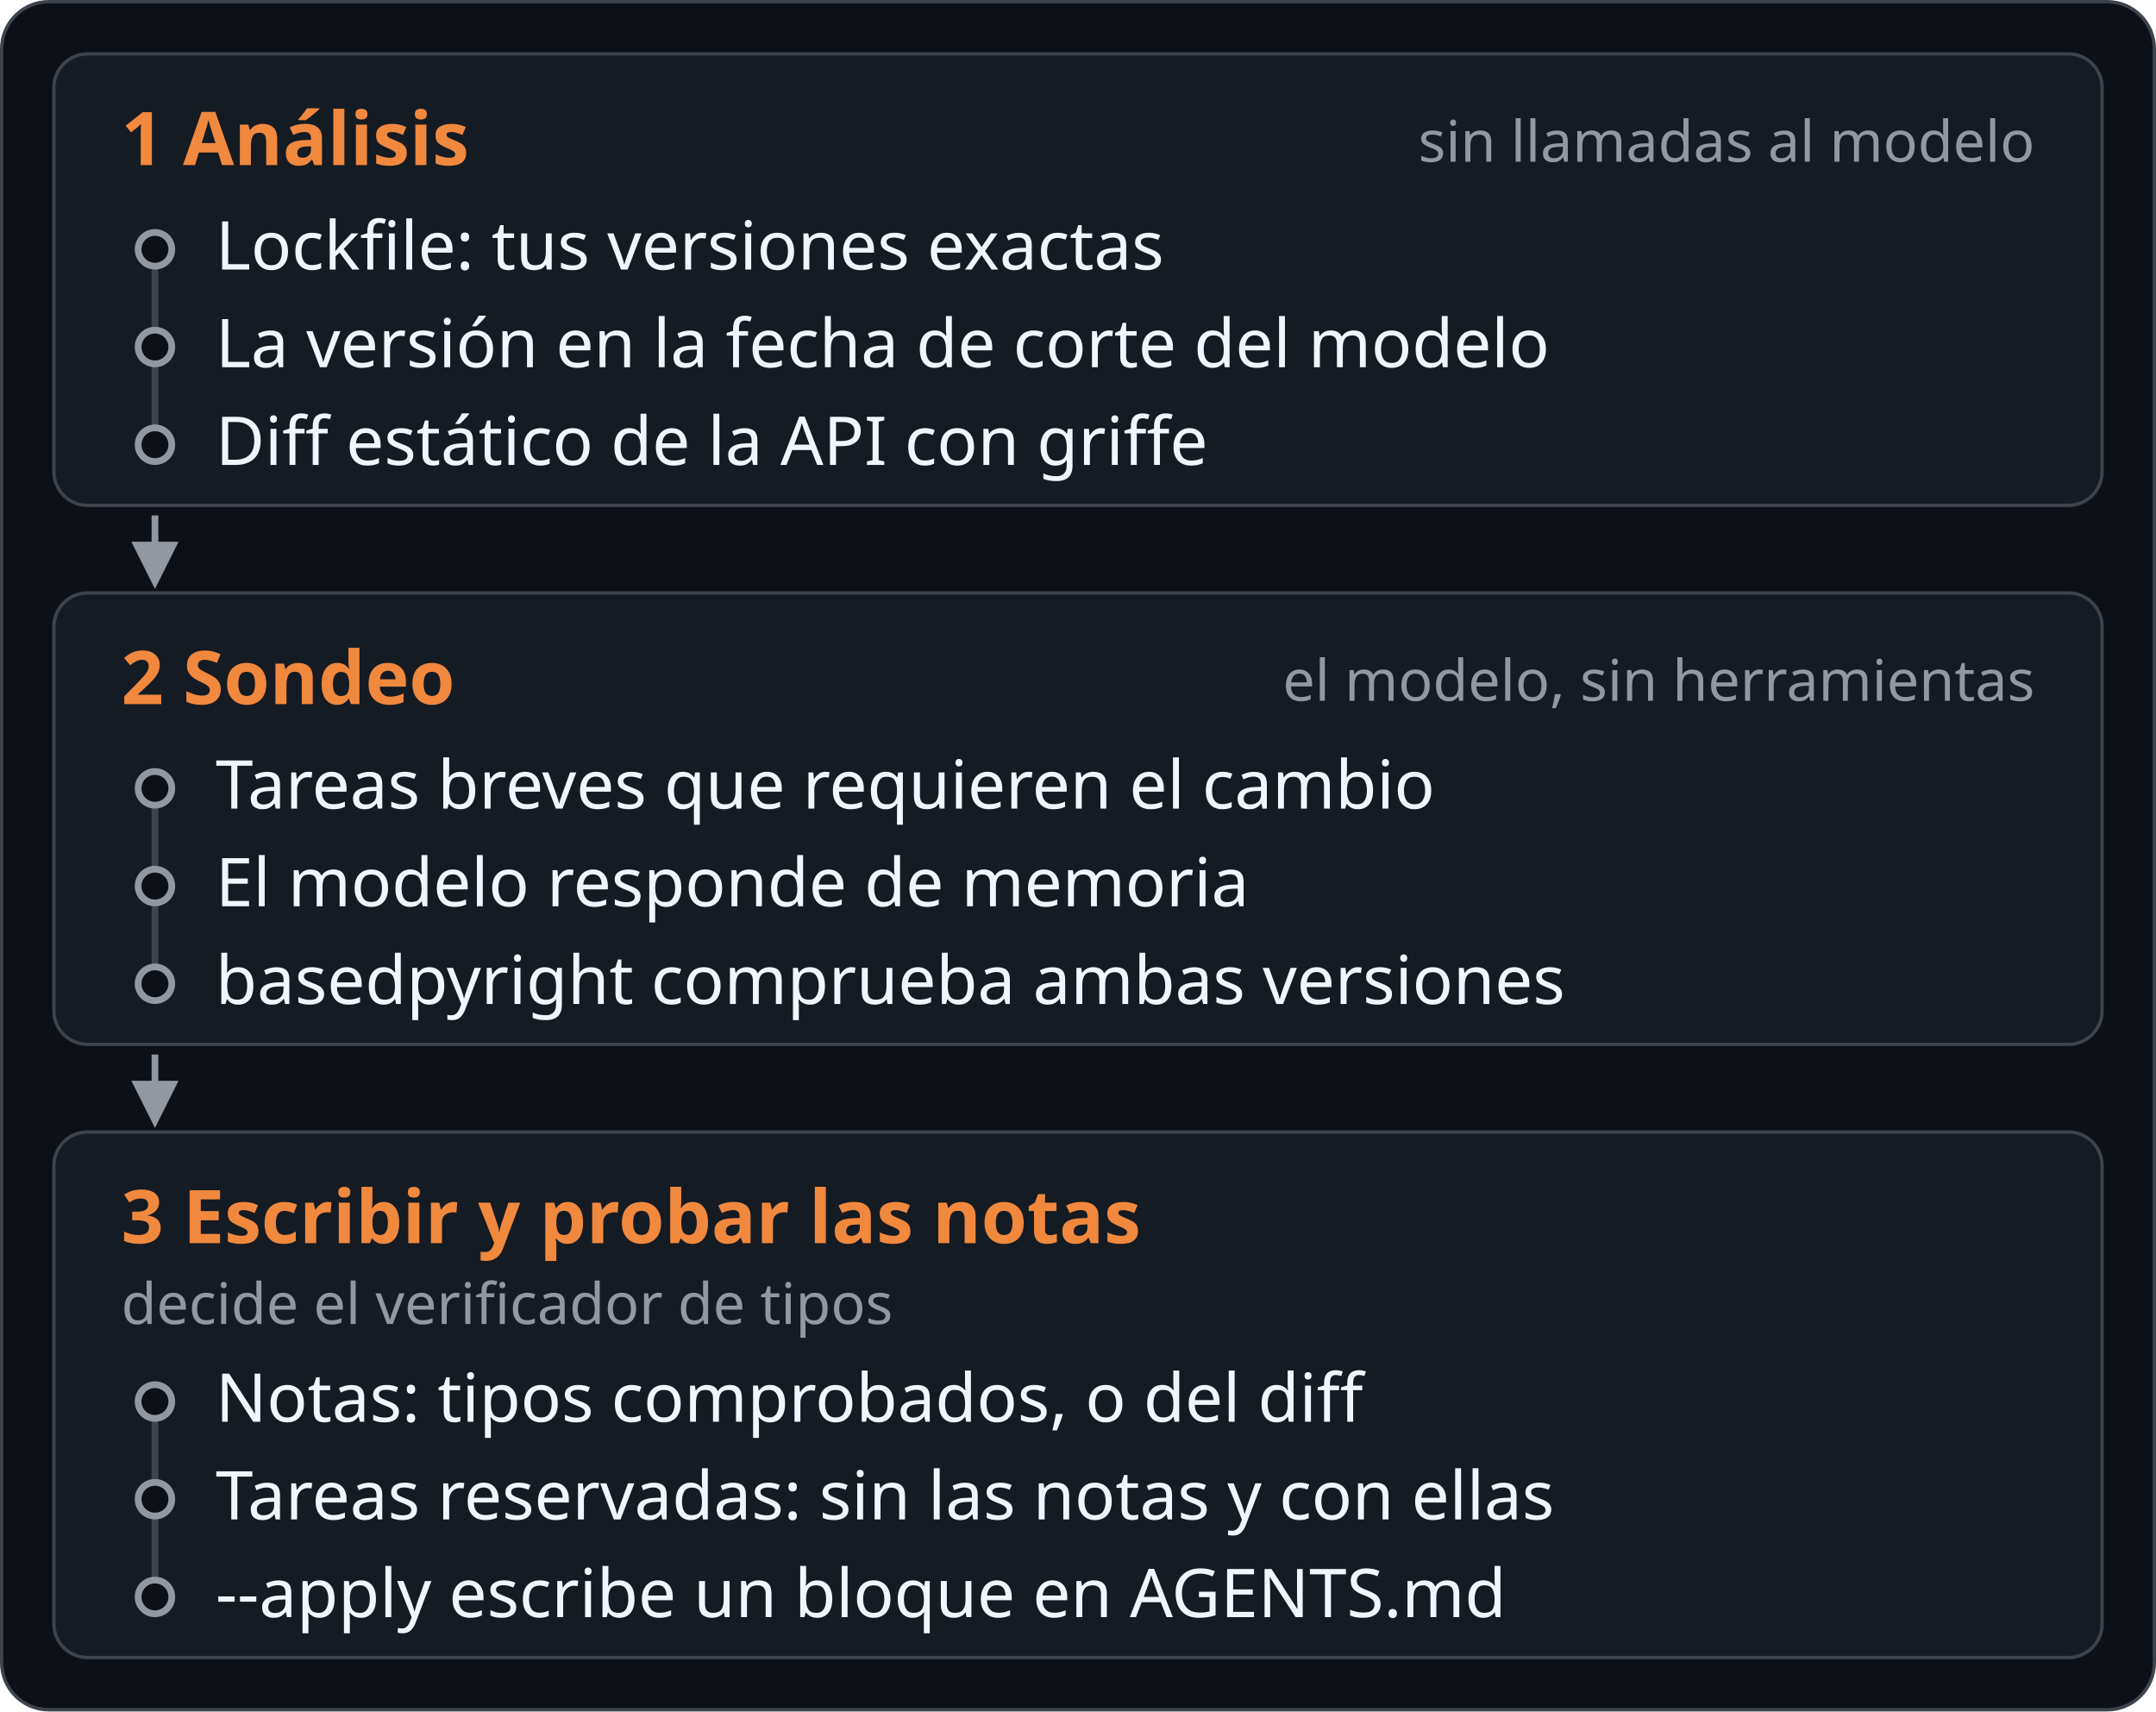
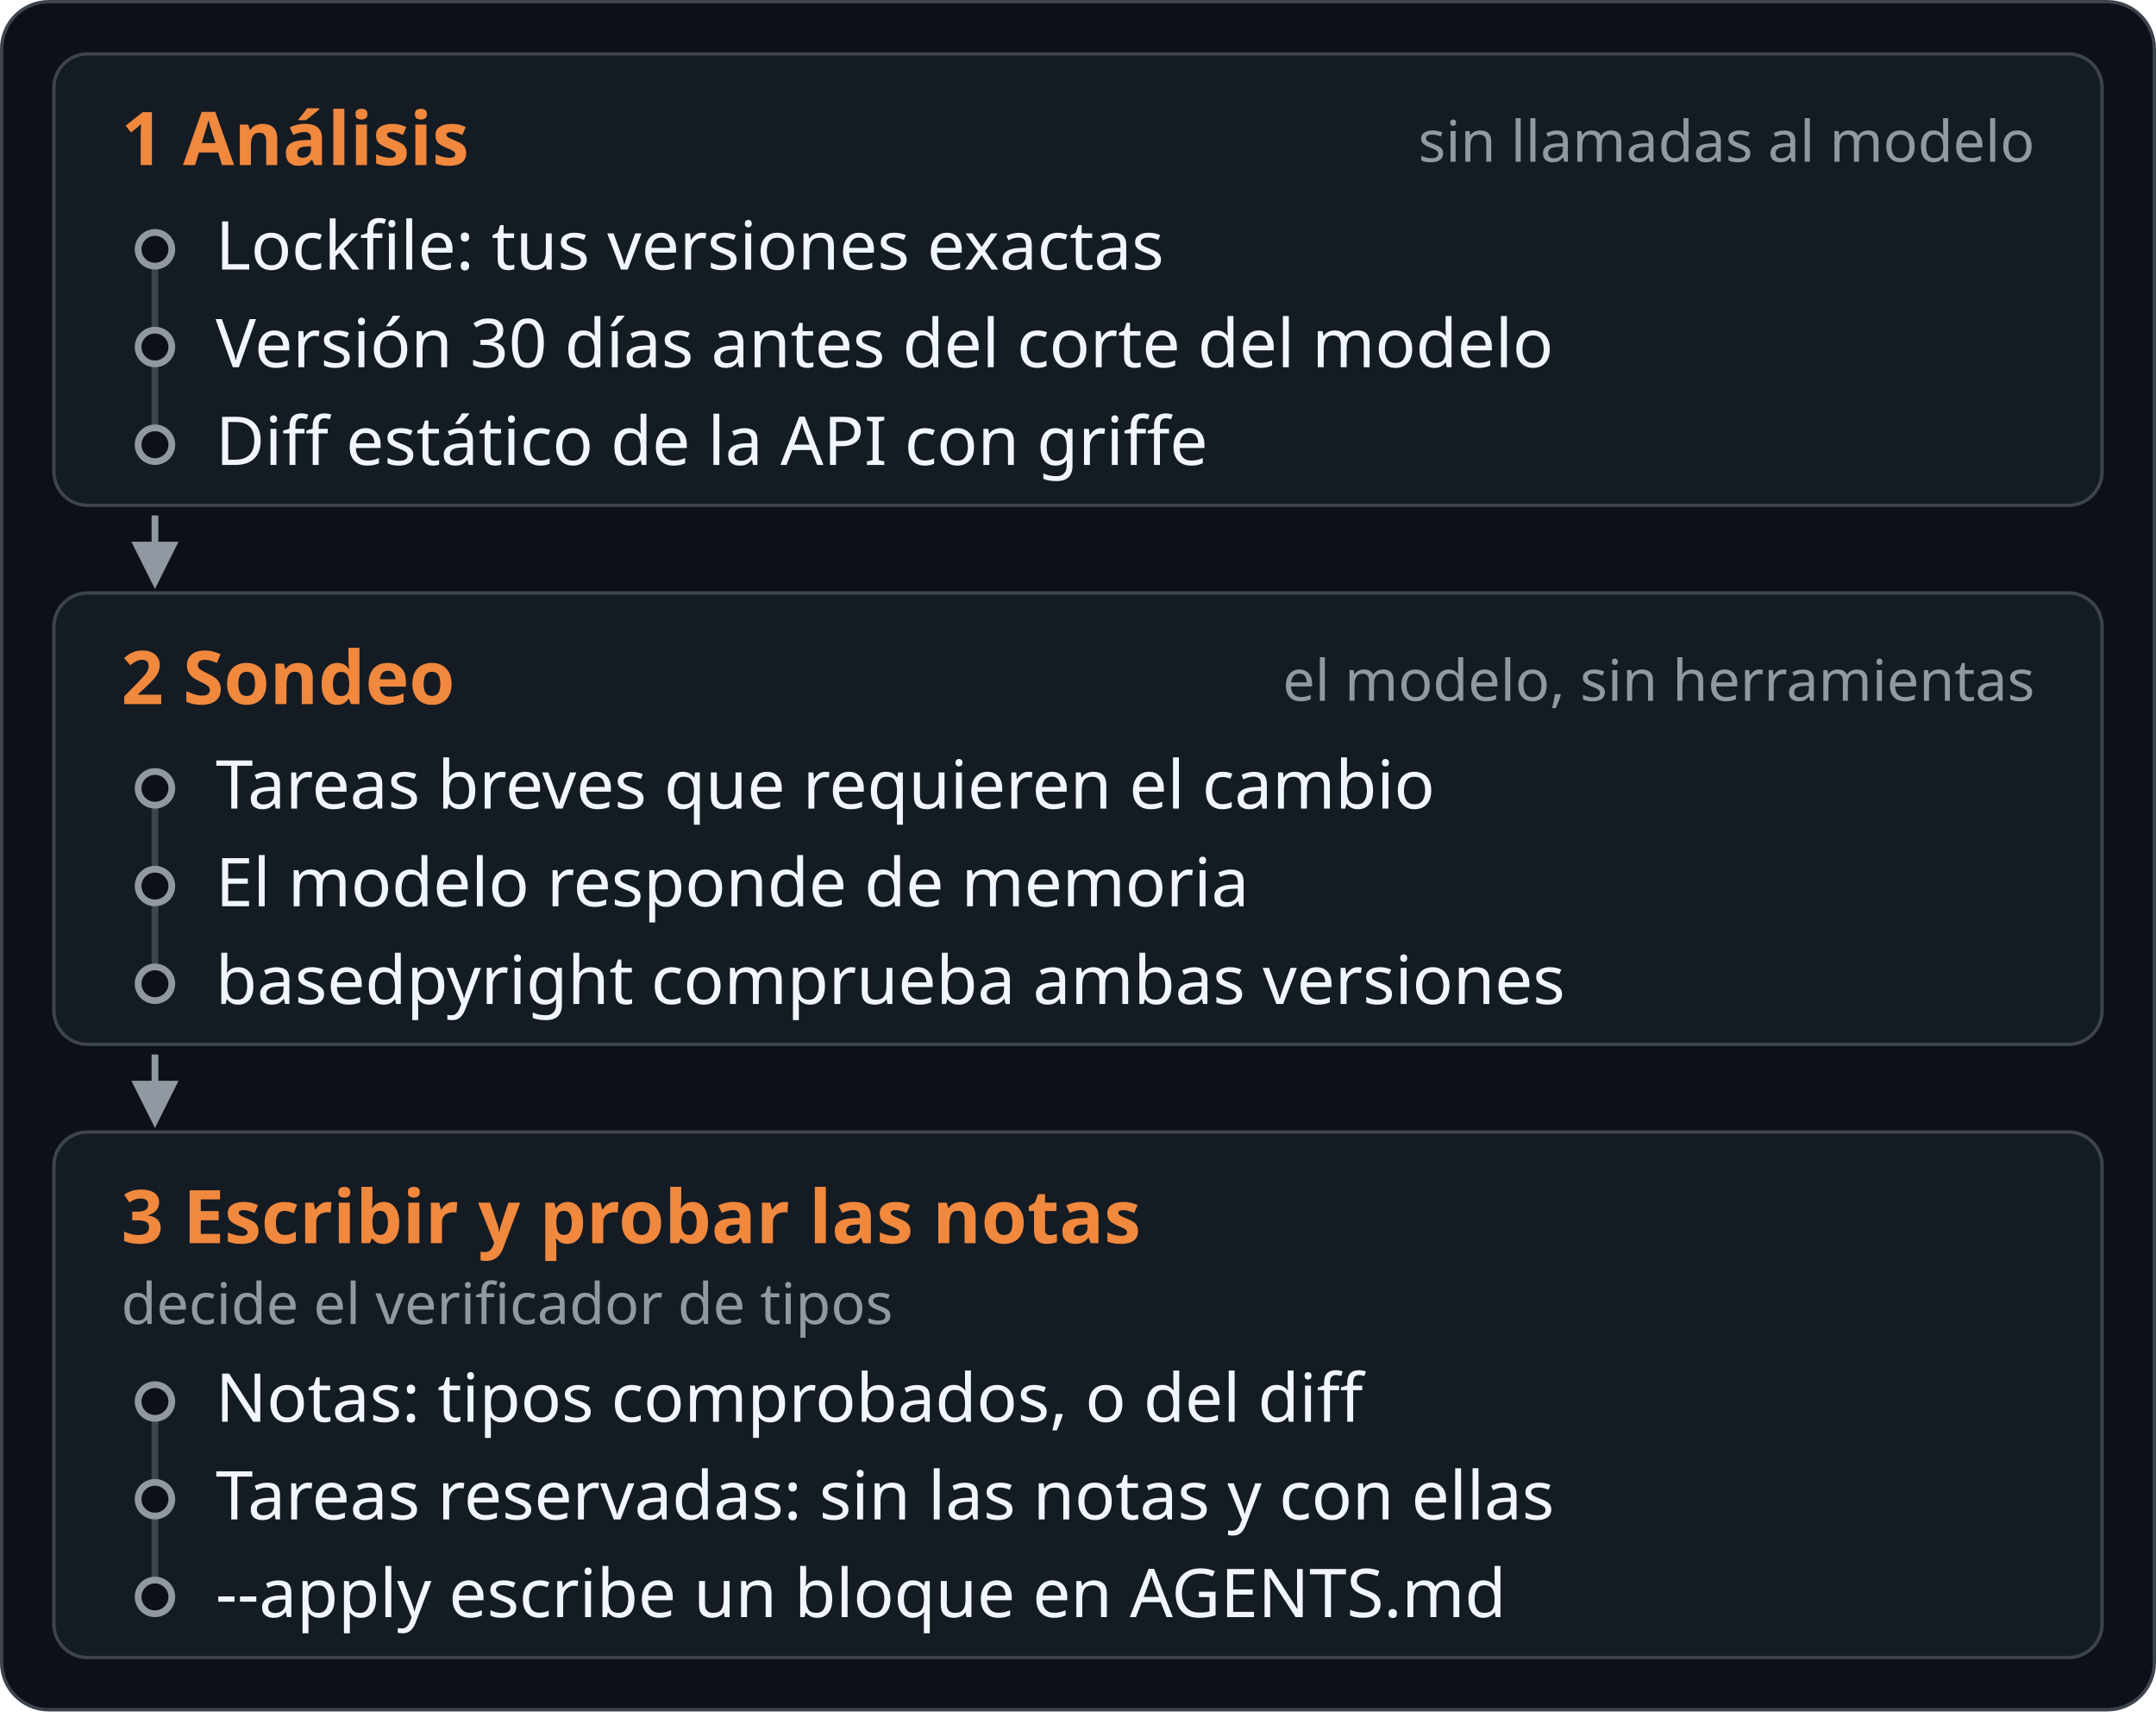
<svg xmlns="http://www.w3.org/2000/svg" width="640" height="508" viewBox="0 0 640 508" role="img" aria-labelledby="title desc" xml:lang="es">
  <style>
    .sans { font-family: -apple-system, BlinkMacSystemFont, 'Segoe UI', 'Noto Sans', Helvetica, Arial, sans-serif; }
    .mono { font-family: ui-monospace, SFMono-Regular, 'SF Mono', Menlo, Consolas, 'Liberation Mono', monospace; }
    .text { fill: #f0f6fc; }
    .muted { fill: #9198a1; }
    .accent { fill: #f0883e; }
    .red { fill: #ff7b72; }
    .green { fill: #56d364; }
    .b { font-weight: 700; }
    .sb { font-weight: 600; }
  </style>
  <defs>
    <marker id="head" viewBox="0 0 10 10" refX="8" refY="5" markerWidth="7" markerHeight="7" orient="auto-start-reverse">
      <path d="M0 0L10 5L0 10z" fill="#9198a1" />
    </marker>
  </defs>
  <rect x="0.5" y="0.5" width="639" height="507" rx="14" fill="#0d1117" stroke="#3d444d" />
  <rect x="16" y="16" width="608" height="134" rx="10" fill="#151b23" stroke="#3d444d" />
  <text x="36" y="49" font-size="22" class="sans b accent">1  Análisis</text>
  <text x="604" y="48" font-size="17" class="sans muted" text-anchor="end">sin llamadas al modelo</text>
  <line x1="46" y1="74" x2="46" y2="132" stroke="#3d444d" stroke-width="2" />
  <circle cx="46" cy="74" r="5" fill="#0d1117" stroke="#9198a1" stroke-width="2" />
  <text x="64" y="80" font-size="20" class="sans text">Lockfile: tus versiones exactas</text>
  <circle cx="46" cy="103" r="5" fill="#0d1117" stroke="#9198a1" stroke-width="2" />
-   <text x="64" y="109" font-size="20" class="sans text">La versión en la fecha de corte del modelo</text>
+   <text x="64" y="109" font-size="20" class="sans text">Versión 30 días antes del corte del modelo</text>
  <circle cx="46" cy="132" r="5" fill="#0d1117" stroke="#9198a1" stroke-width="2" />
  <text x="64" y="138" font-size="20" class="sans text">Diff estático de la API con griffe</text>
  <line x1="46" y1="153" x2="46" y2="172" stroke="#9198a1" stroke-width="2" marker-end="url(#head)" />
  <rect x="16" y="176" width="608" height="134" rx="10" fill="#151b23" stroke="#3d444d" />
  <text x="36" y="209" font-size="22" class="sans b accent">2  Sondeo</text>
  <text x="604" y="208" font-size="17" class="sans muted" text-anchor="end">el modelo, sin herramientas</text>
  <line x1="46" y1="234" x2="46" y2="292" stroke="#3d444d" stroke-width="2" />
  <circle cx="46" cy="234" r="5" fill="#0d1117" stroke="#9198a1" stroke-width="2" />
  <text x="64" y="240" font-size="20" class="sans text">Tareas breves que requieren el cambio</text>
  <circle cx="46" cy="263" r="5" fill="#0d1117" stroke="#9198a1" stroke-width="2" />
  <text x="64" y="269" font-size="20" class="sans text">El modelo responde de memoria</text>
  <circle cx="46" cy="292" r="5" fill="#0d1117" stroke="#9198a1" stroke-width="2" />
  <text x="64" y="298" font-size="20" class="sans text">basedpyright comprueba ambas versiones</text>
  <line x1="46" y1="313" x2="46" y2="332" stroke="#9198a1" stroke-width="2" marker-end="url(#head)" />
  <rect x="16" y="336" width="608" height="156" rx="10" fill="#151b23" stroke="#3d444d" />
  <text x="36" y="369" font-size="22" class="sans b accent">3  Escribir y probar las notas</text>
  <text x="36" y="393" font-size="17" class="sans muted">decide el verificador de tipos</text>
  <line x1="46" y1="416" x2="46" y2="474" stroke="#3d444d" stroke-width="2" />
  <circle cx="46" cy="416" r="5" fill="#0d1117" stroke="#9198a1" stroke-width="2" />
  <text x="64" y="422" font-size="20" class="sans text">Notas: tipos comprobados, o del diff</text>
  <circle cx="46" cy="445" r="5" fill="#0d1117" stroke="#9198a1" stroke-width="2" />
  <text x="64" y="451" font-size="20" class="sans text">Tareas reservadas: sin las notas y con ellas</text>
  <circle cx="46" cy="474" r="5" fill="#0d1117" stroke="#9198a1" stroke-width="2" />
  <text x="64" y="480" font-size="20" class="sans text">--apply escribe un bloque en AGENTS.md</text>
</svg>
